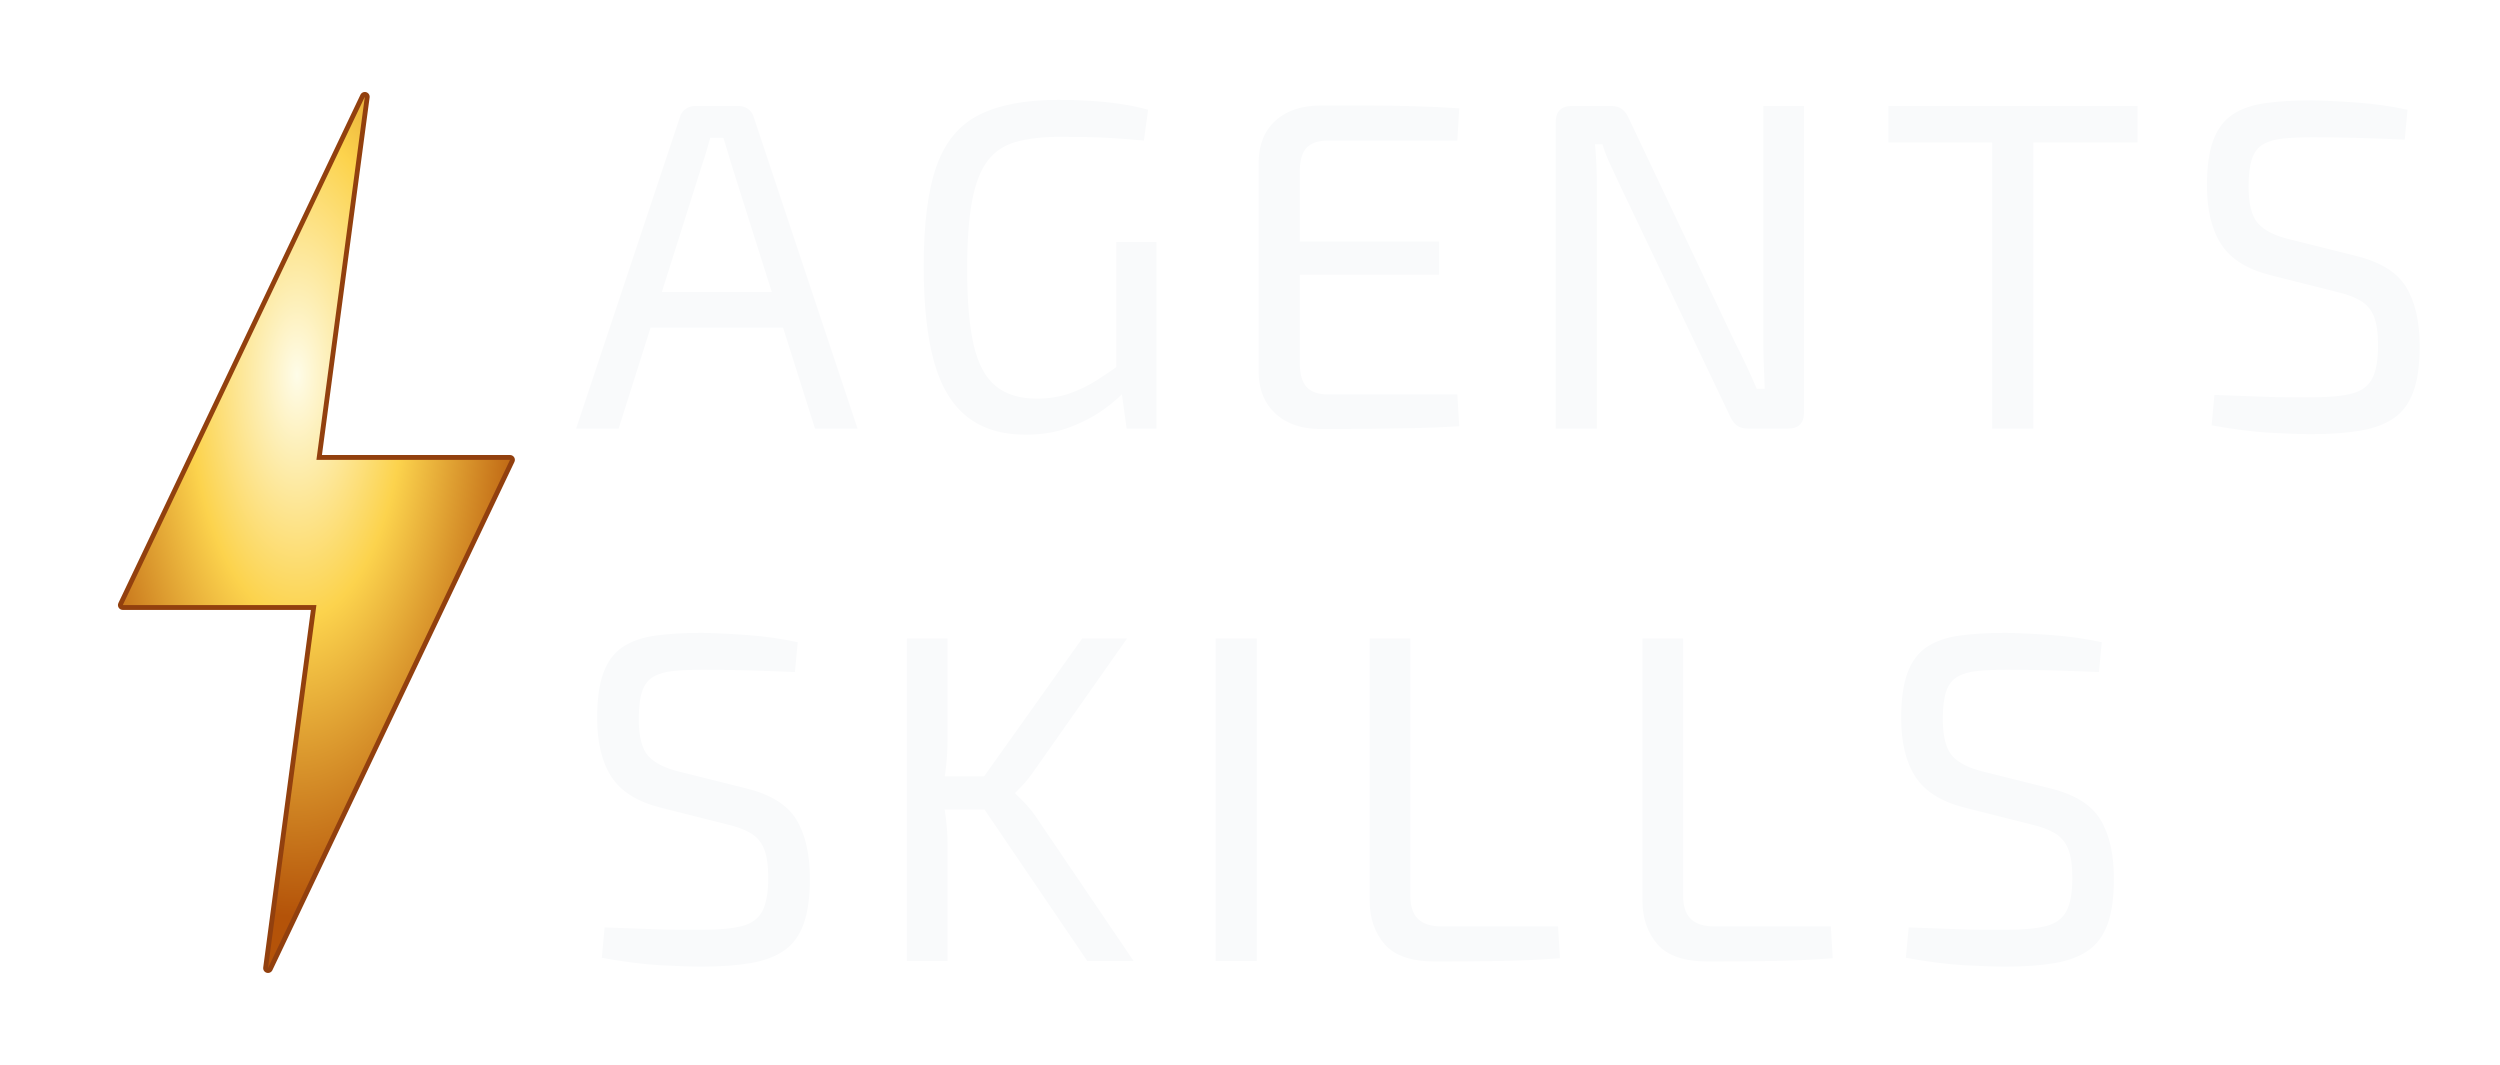
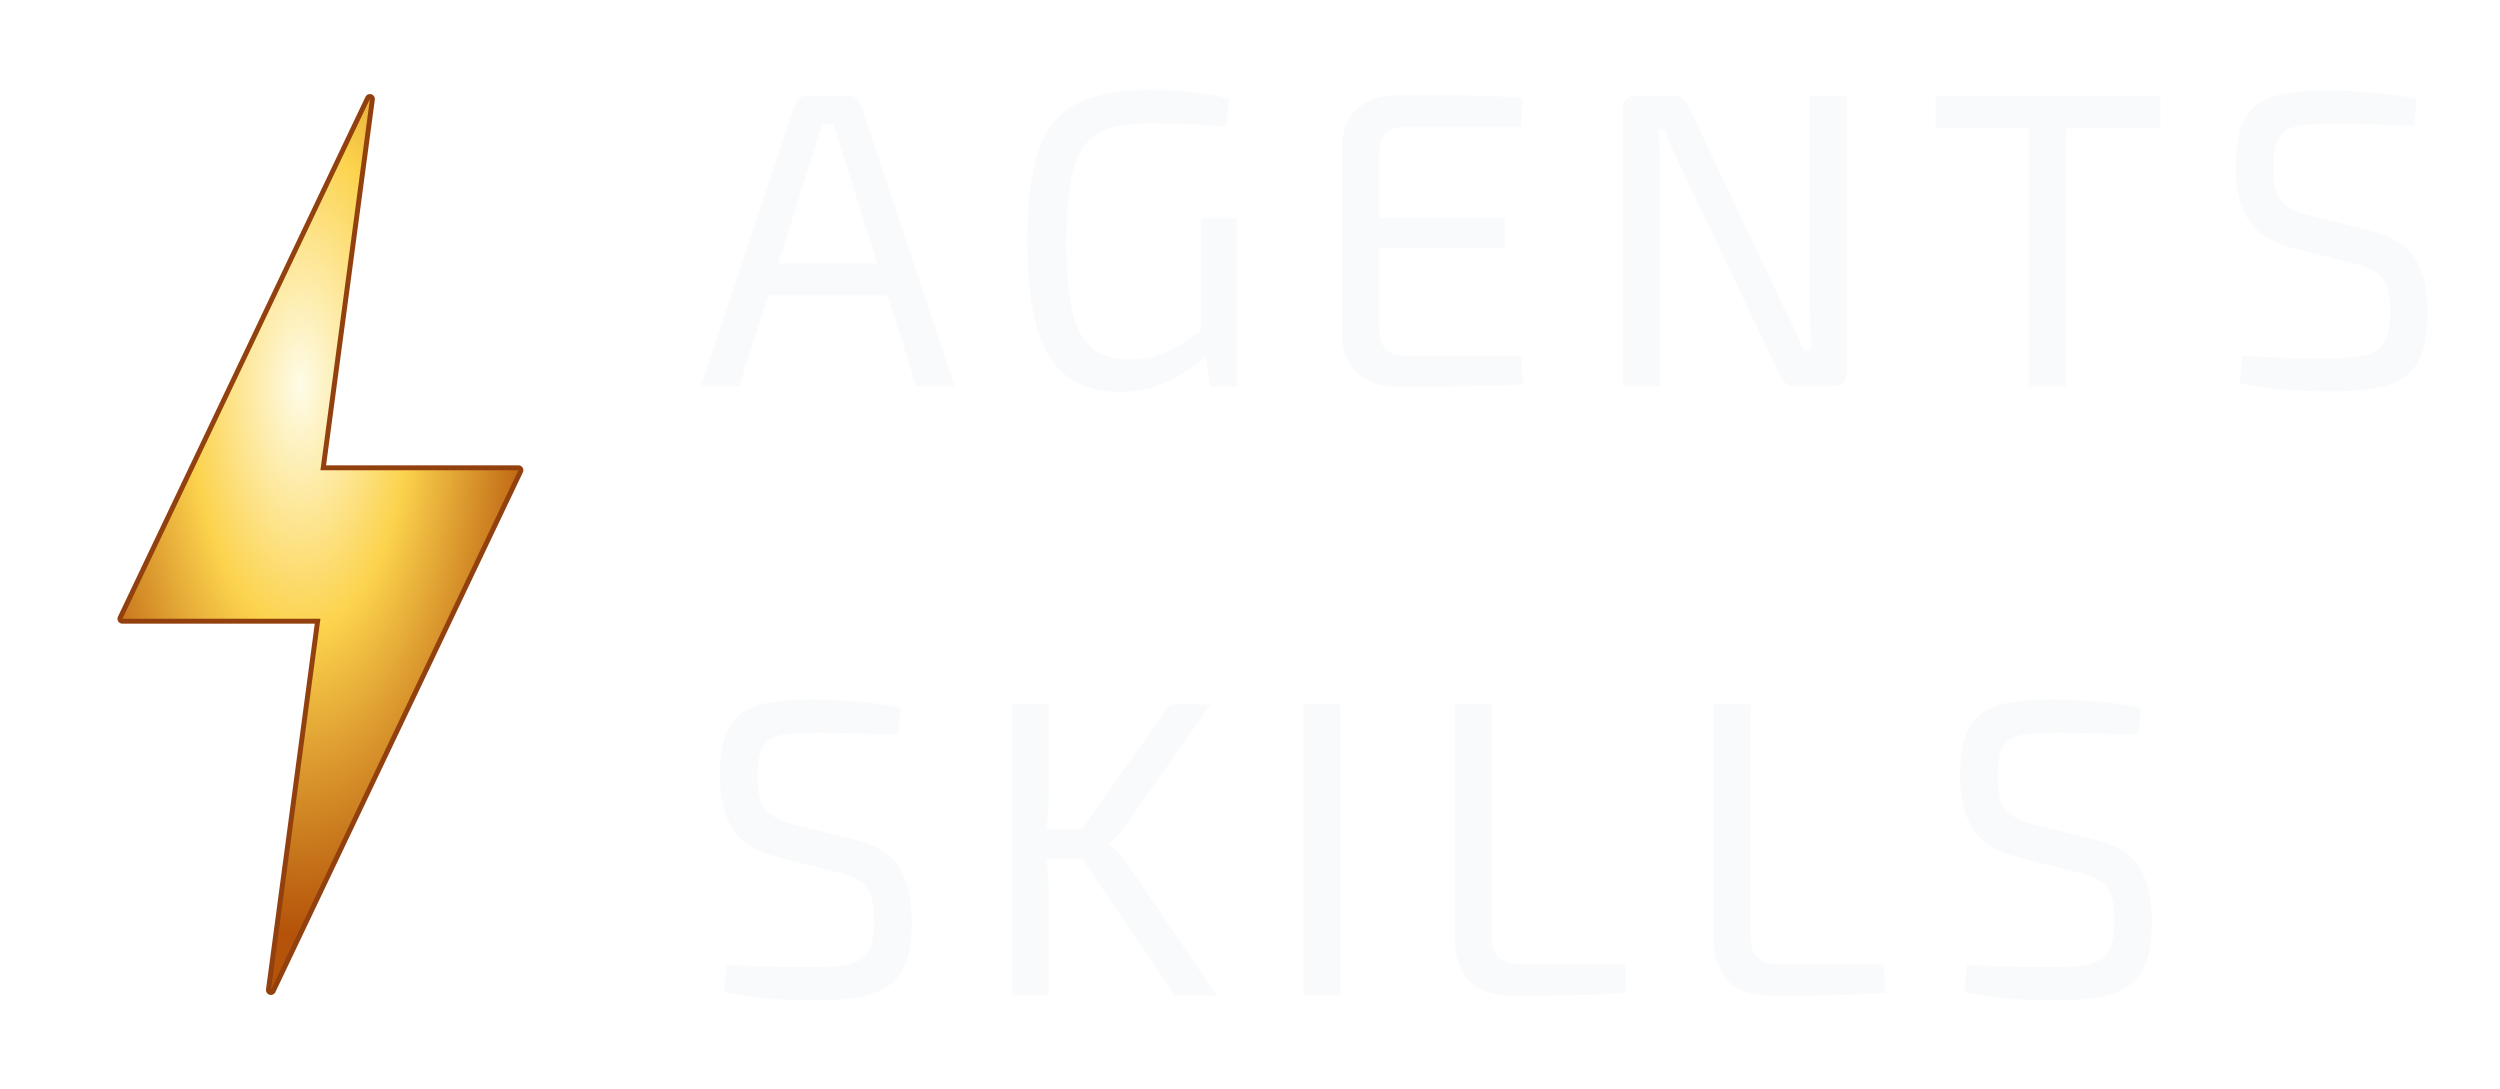
- <svg xmlns="http://www.w3.org/2000/svg" viewBox="0 0 385 164" width="385" height="164">
+ <svg xmlns="http://www.w3.org/2000/svg" viewBox="0 0 427 186" width="427" height="186">
  <defs>
    <radialGradient id="bolt" cx="45%" cy="32%" r="62%">
      <stop offset="0%" stop-color="#fefce8" />
      <stop offset="45%" stop-color="#fcd34d" />
      <stop offset="100%" stop-color="#b45309" />
    </radialGradient>
  </defs>
-   <g transform="translate(4, 0) scale(3.7273)">
+   <g transform="translate(4, 0) scale(4.2273)">
    <path d="M4 25 L14 4 L12 19 L20 19 L10 40 L12 25 Z" fill="url(#bolt)" stroke="#92400e" stroke-width="0.4" stroke-linejoin="round" paint-order="stroke" />
  </g>
-   <path d="M107.08 16.32L113.70 16.32Q114.57 16.32 115.22 16.79Q115.86 17.26 116.08 18.05L116.08 18.05L132.06 66L125.51 66L112.62 25.25Q112.34 24.24 112.01 23.20Q111.69 22.15 111.40 21.22L111.40 21.22L109.38 21.22Q109.10 22.15 108.81 23.20Q108.52 24.24 108.16 25.25L108.16 25.25L95.27 66L88.72 66L104.70 18.05Q104.92 17.26 105.57 16.79Q106.22 16.32 107.08 16.32L107.08 16.32ZM97.72 44.98L122.92 44.98L122.92 50.45L97.72 50.45L97.72 44.98ZM162.98 15.38L162.98 15.38Q165.50 15.38 167.88 15.53Q170.26 15.67 172.49 16.00Q174.72 16.32 176.81 16.90L176.81 16.90L176.16 21.65Q173.93 21.43 171.66 21.29Q169.39 21.14 167.30 21.11Q165.22 21.07 163.34 21.07L163.34 21.07Q159.31 21.07 156.54 21.83Q153.77 22.58 152.11 24.74Q150.46 26.90 149.70 30.94Q148.94 34.97 148.94 41.45L148.94 41.45Q148.94 48.79 149.95 53.15Q150.96 57.50 153.34 59.45Q155.71 61.39 159.67 61.39L159.67 61.39Q162.41 61.39 164.68 60.60Q166.94 59.81 168.92 58.55Q170.90 57.29 172.78 55.92L172.78 55.92L173.64 59.81Q172.34 61.32 170.08 62.98Q167.81 64.63 164.78 65.78Q161.76 66.94 157.94 66.94L157.94 66.94Q152.40 66.94 148.91 64.16Q145.42 61.39 143.83 55.67Q142.25 49.94 142.25 41.02L142.25 41.02Q142.25 31.15 144.23 25.57Q146.21 19.99 150.78 17.69Q155.35 15.38 162.98 15.38ZM171.91 37.27L178.10 37.27L178.10 66L173.50 66L172.49 58.66L171.91 57.22L171.91 37.27ZM203.41 16.25L203.41 16.25Q207.01 16.25 210.64 16.25Q214.28 16.25 217.84 16.36Q221.41 16.46 224.72 16.68L224.72 16.68L224.43 21.65L204.49 21.65Q202.26 21.65 201.21 22.76Q200.17 23.88 200.17 26.40L200.17 26.40L200.17 55.92Q200.17 58.44 201.21 59.59Q202.26 60.74 204.49 60.74L204.49 60.74L224.43 60.74L224.72 65.64Q221.41 65.86 217.84 65.93Q214.28 66 210.64 66.04Q207.01 66.07 203.41 66.07L203.41 66.07Q199.02 66.07 196.46 63.73Q193.90 61.39 193.83 57.43L193.83 57.43L193.83 24.89Q193.90 20.86 196.46 18.55Q199.02 16.25 203.41 16.25ZM195.13 42.31L195.13 37.20L221.62 37.20L221.62 42.31L195.13 42.31ZM271.55 16.32L277.82 16.32L277.82 63.48Q277.82 66 275.37 66L275.37 66L269.18 66Q268.10 66 267.45 65.50Q266.80 64.99 266.37 63.98L266.37 63.98L249.59 28.78Q248.94 27.34 248.08 25.54Q247.22 23.74 246.78 22.22L246.78 22.22L245.63 22.22Q245.78 23.81 245.85 25.46Q245.92 27.12 245.92 28.78L245.92 28.78L245.92 66L239.58 66L239.58 18.84Q239.58 16.32 242.10 16.32L242.10 16.32L248.08 16.32Q249.16 16.32 249.81 16.82Q250.46 17.33 250.89 18.34L250.89 18.34L267.16 52.68Q267.95 54.19 268.85 56.10Q269.75 58.01 270.54 59.88L270.54 59.88L271.77 59.88Q271.70 57.94 271.62 56.06Q271.55 54.19 271.55 52.32L271.55 52.32L271.55 16.32ZM306.79 16.32L313.13 16.32L313.13 66L306.79 66L306.79 16.32ZM290.81 16.32L329.18 16.32L329.18 21.94L290.81 21.94L290.81 16.32ZM356 15.46L356 15.46Q359.53 15.53 363.27 15.82Q367.02 16.10 370.76 16.90L370.76 16.90L370.33 21.50Q367.23 21.36 363.49 21.25Q359.74 21.14 356.29 21.14L356.29 21.14Q353.62 21.14 351.72 21.32Q349.81 21.50 348.58 22.19Q347.36 22.87 346.82 24.42Q346.28 25.97 346.28 28.70L346.28 28.70Q346.28 32.81 347.76 34.43Q349.23 36.05 352.54 36.84L352.54 36.84L362.62 39.36Q368.38 40.73 370.51 44.15Q372.63 47.57 372.63 53.33L372.63 53.33Q372.63 57.65 371.66 60.31Q370.69 62.98 368.67 64.38Q366.66 65.78 363.49 66.32Q360.32 66.86 356 66.86L356 66.86Q353.55 66.86 349.63 66.65Q345.70 66.43 340.59 65.50L340.59 65.50L341.02 60.82Q345.27 60.96 347.86 61.07Q350.46 61.18 352.33 61.18Q354.20 61.18 356.22 61.18L356.22 61.18Q360.03 61.18 362.23 60.60Q364.42 60.02 365.32 58.30Q366.22 56.57 366.22 53.18L366.22 53.18Q366.22 50.30 365.58 48.72Q364.93 47.14 363.52 46.31Q362.12 45.48 359.96 44.98L359.96 44.98L349.66 42.38Q344.26 41.02 342.07 37.63Q339.87 34.25 339.87 28.56L339.87 28.56Q339.87 24.24 340.84 21.61Q341.82 18.98 343.80 17.65Q345.78 16.32 348.80 15.89Q351.82 15.46 356 15.46Z" fill="#f9fafb" />
-   <path d="M108.09 97.46L108.09 97.46Q111.62 97.53 115.36 97.82Q119.10 98.10 122.85 98.90L122.85 98.90L122.42 103.50Q119.32 103.36 115.58 103.25Q111.83 103.14 108.38 103.14L108.38 103.14Q105.71 103.14 103.80 103.32Q101.90 103.50 100.67 104.19Q99.45 104.87 98.91 106.42Q98.37 107.97 98.37 110.70L98.37 110.70Q98.37 114.81 99.84 116.43Q101.32 118.05 104.63 118.84L104.63 118.84L114.71 121.36Q120.47 122.73 122.60 126.15Q124.72 129.57 124.72 135.33L124.72 135.33Q124.72 139.65 123.75 142.31Q122.78 144.98 120.76 146.38Q118.74 147.78 115.58 148.32Q112.41 148.86 108.09 148.86L108.09 148.86Q105.64 148.86 101.72 148.65Q97.79 148.43 92.68 147.50L92.68 147.50L93.11 142.82Q97.36 142.96 99.95 143.07Q102.54 143.18 104.42 143.18Q106.29 143.18 108.30 143.18L108.30 143.18Q112.12 143.18 114.32 142.60Q116.51 142.02 117.41 140.30Q118.31 138.57 118.31 135.18L118.31 135.18Q118.31 132.30 117.66 130.72Q117.02 129.14 115.61 128.31Q114.21 127.48 112.05 126.98L112.05 126.98L101.75 124.38Q96.35 123.02 94.16 119.63Q91.96 116.25 91.96 110.56L91.96 110.56Q91.96 106.24 92.93 103.61Q93.90 100.98 95.88 99.65Q97.86 98.32 100.89 97.89Q103.91 97.46 108.09 97.46ZM166.66 98.32L173.57 98.32L159.10 118.91Q158.45 119.85 157.84 120.53Q157.22 121.22 156.36 122.08L156.36 122.08L156.36 122.22Q157.30 123.09 158.09 123.95Q158.88 124.82 159.46 125.68L159.46 125.68L174.58 148L167.45 148L149.81 122.01L166.66 98.32ZM139.66 98.32L145.92 98.32L145.92 113.87Q145.92 116.03 145.70 117.98Q145.49 119.92 145.06 122.01L145.06 122.01Q145.42 124.02 145.67 126.04Q145.92 128.06 145.92 129.93L145.92 129.93L145.92 148L139.66 148L139.66 98.32ZM143.69 119.56L153.26 119.56L153.26 124.67L143.69 124.67L143.69 119.56ZM187.21 98.32L193.54 98.32L193.54 148L187.21 148L187.21 98.32ZM210.93 98.32L217.19 98.32L217.19 137.92Q217.19 140.37 218.38 141.52Q219.57 142.67 222.02 142.67L222.02 142.67L239.94 142.67L240.23 147.57Q235.55 147.93 230.69 148Q225.83 148.07 221.01 148.07L221.01 148.07Q215.54 148.07 213.23 145.41Q210.93 142.74 210.93 138.71L210.93 138.71L210.93 98.32ZM252.94 98.32L259.20 98.32L259.20 137.92Q259.20 140.37 260.39 141.52Q261.58 142.67 264.02 142.67L264.02 142.67L281.95 142.67L282.24 147.57Q277.56 147.93 272.70 148Q267.84 148.07 263.02 148.07L263.02 148.07Q257.54 148.07 255.24 145.41Q252.94 142.74 252.94 138.71L252.94 138.71L252.94 98.32ZM308.91 97.46L308.91 97.46Q312.44 97.53 316.18 97.82Q319.93 98.10 323.67 98.90L323.67 98.90L323.24 103.50Q320.14 103.36 316.40 103.25Q312.66 103.14 309.20 103.14L309.20 103.14Q306.54 103.14 304.63 103.32Q302.72 103.50 301.50 104.19Q300.27 104.87 299.73 106.42Q299.19 107.97 299.19 110.70L299.19 110.70Q299.19 114.81 300.67 116.43Q302.14 118.05 305.46 118.84L305.46 118.84L315.54 121.36Q321.30 122.73 323.42 126.15Q325.54 129.57 325.54 135.33L325.54 135.33Q325.54 139.65 324.57 142.31Q323.60 144.98 321.58 146.38Q319.57 147.78 316.40 148.32Q313.23 148.86 308.91 148.86L308.91 148.86Q306.46 148.86 302.54 148.65Q298.62 148.43 293.50 147.50L293.50 147.50L293.94 142.82Q298.18 142.96 300.78 143.07Q303.37 143.18 305.24 143.18Q307.11 143.18 309.13 143.18L309.13 143.18Q312.94 143.18 315.14 142.60Q317.34 142.02 318.24 140.30Q319.14 138.57 319.14 135.18L319.14 135.18Q319.14 132.30 318.49 130.72Q317.84 129.14 316.44 128.31Q315.03 127.48 312.87 126.98L312.87 126.98L302.58 124.38Q297.18 123.02 294.98 119.63Q292.78 116.25 292.78 110.56L292.78 110.56Q292.78 106.24 293.76 103.61Q294.73 100.98 296.71 99.65Q298.69 98.32 301.71 97.89Q304.74 97.46 308.91 97.46Z" fill="#f9fafb" />
+   <path d="M138.08 16.32L144.70 16.32Q145.57 16.32 146.22 16.79Q146.86 17.26 147.08 18.05L147.08 18.05L163.06 66L156.51 66L143.62 25.25Q143.34 24.24 143.01 23.20Q142.69 22.15 142.40 21.22L142.40 21.22L140.38 21.22Q140.10 22.15 139.81 23.20Q139.52 24.24 139.16 25.25L139.16 25.25L126.27 66L119.72 66L135.70 18.05Q135.92 17.26 136.57 16.79Q137.22 16.32 138.08 16.32L138.08 16.32ZM128.72 44.98L153.92 44.98L153.92 50.45L128.72 50.45L128.72 44.98ZM196.18 15.38L196.18 15.38Q198.70 15.38 201.08 15.53Q203.46 15.67 205.69 16.00Q207.92 16.32 210.01 16.90L210.01 16.90L209.36 21.65Q207.13 21.43 204.86 21.29Q202.59 21.14 200.50 21.11Q198.42 21.07 196.54 21.07L196.54 21.07Q192.51 21.07 189.74 21.83Q186.97 22.58 185.31 24.74Q183.66 26.90 182.90 30.94Q182.14 34.97 182.14 41.45L182.14 41.45Q182.14 48.79 183.15 53.15Q184.16 57.50 186.54 59.45Q188.91 61.39 192.87 61.39L192.87 61.39Q195.61 61.39 197.88 60.60Q200.14 59.81 202.12 58.55Q204.10 57.29 205.98 55.92L205.98 55.92L206.84 59.81Q205.54 61.32 203.28 62.98Q201.01 64.63 197.98 65.78Q194.96 66.94 191.14 66.94L191.14 66.94Q185.60 66.94 182.11 64.16Q178.62 61.39 177.03 55.67Q175.45 49.94 175.45 41.02L175.45 41.02Q175.45 31.15 177.43 25.57Q179.41 19.99 183.98 17.69Q188.55 15.38 196.18 15.38ZM205.11 37.27L211.30 37.27L211.30 66L206.70 66L205.69 58.66L205.11 57.22L205.11 37.27ZM238.81 16.25L238.81 16.25Q242.41 16.25 246.04 16.25Q249.68 16.25 253.24 16.36Q256.81 16.46 260.12 16.68L260.12 16.68L259.83 21.65L239.89 21.65Q237.66 21.65 236.61 22.76Q235.57 23.88 235.57 26.40L235.57 26.40L235.57 55.92Q235.57 58.44 236.61 59.59Q237.66 60.74 239.89 60.74L239.89 60.74L259.83 60.74L260.12 65.64Q256.81 65.86 253.24 65.93Q249.68 66 246.04 66.04Q242.41 66.07 238.81 66.07L238.81 66.07Q234.42 66.07 231.86 63.73Q229.30 61.39 229.23 57.43L229.23 57.43L229.23 24.89Q229.30 20.86 231.86 18.55Q234.42 16.25 238.81 16.25ZM230.53 42.31L230.53 37.20L257.02 37.20L257.02 42.31L230.53 42.31ZM309.15 16.32L315.42 16.32L315.42 63.48Q315.42 66 312.97 66L312.97 66L306.78 66Q305.70 66 305.05 65.50Q304.40 64.99 303.97 63.98L303.97 63.98L287.19 28.78Q286.54 27.34 285.68 25.54Q284.82 23.74 284.38 22.22L284.38 22.22L283.23 22.22Q283.38 23.81 283.45 25.46Q283.52 27.12 283.52 28.78L283.52 28.78L283.52 66L277.18 66L277.18 18.84Q277.18 16.32 279.70 16.32L279.70 16.32L285.68 16.32Q286.76 16.32 287.41 16.82Q288.06 17.33 288.49 18.34L288.49 18.34L304.76 52.68Q305.55 54.19 306.45 56.10Q307.35 58.01 308.14 59.88L308.14 59.88L309.37 59.88Q309.30 57.94 309.22 56.06Q309.15 54.19 309.15 52.32L309.15 52.32L309.15 16.32ZM346.59 16.32L352.93 16.32L352.93 66L346.59 66L346.59 16.32ZM330.61 16.32L368.98 16.32L368.98 21.94L330.61 21.94L330.61 16.32ZM398.00 15.46L398.00 15.46Q401.53 15.53 405.27 15.82Q409.02 16.10 412.76 16.90L412.76 16.90L412.33 21.50Q409.23 21.36 405.49 21.25Q401.74 21.14 398.29 21.14L398.29 21.14Q395.62 21.14 393.72 21.32Q391.81 21.50 390.58 22.19Q389.36 22.87 388.82 24.42Q388.28 25.97 388.28 28.70L388.28 28.70Q388.28 32.81 389.76 34.43Q391.23 36.05 394.54 36.84L394.54 36.84L404.62 39.36Q410.38 40.73 412.51 44.15Q414.63 47.57 414.63 53.33L414.63 53.33Q414.63 57.65 413.66 60.31Q412.69 62.98 410.67 64.38Q408.66 65.78 405.49 66.32Q402.32 66.86 398.00 66.86L398.00 66.86Q395.55 66.86 391.63 66.65Q387.70 66.43 382.59 65.50L382.59 65.50L383.02 60.82Q387.27 60.96 389.86 61.07Q392.46 61.18 394.33 61.18Q396.20 61.18 398.22 61.18L398.22 61.18Q402.03 61.18 404.23 60.60Q406.42 60.02 407.32 58.30Q408.22 56.57 408.22 53.18L408.22 53.18Q408.22 50.30 407.58 48.72Q406.93 47.14 405.52 46.31Q404.12 45.48 401.96 44.98L401.96 44.98L391.66 42.38Q386.26 41.02 384.07 37.63Q381.87 34.25 381.87 28.56L381.87 28.56Q381.87 24.24 382.84 21.61Q383.82 18.98 385.80 17.65Q387.78 16.32 390.80 15.89Q393.82 15.46 398.00 15.46Z" fill="#f9fafb" />
+   <path d="M139.09 119.46L139.09 119.46Q142.62 119.53 146.36 119.82Q150.10 120.10 153.85 120.90L153.85 120.90L153.42 125.50Q150.32 125.36 146.58 125.25Q142.83 125.14 139.38 125.14L139.38 125.14Q136.71 125.14 134.80 125.32Q132.90 125.50 131.67 126.19Q130.45 126.87 129.91 128.42Q129.37 129.97 129.37 132.70L129.37 132.70Q129.37 136.81 130.84 138.43Q132.32 140.05 135.63 140.84L135.63 140.84L145.71 143.36Q151.47 144.73 153.60 148.15Q155.72 151.57 155.72 157.33L155.72 157.33Q155.72 161.65 154.75 164.31Q153.78 166.98 151.76 168.38Q149.74 169.78 146.58 170.32Q143.41 170.86 139.09 170.86L139.09 170.86Q136.64 170.86 132.72 170.65Q128.79 170.43 123.68 169.50L123.68 169.50L124.11 164.82Q128.36 164.96 130.95 165.07Q133.54 165.18 135.42 165.18Q137.29 165.18 139.30 165.18L139.30 165.18Q143.12 165.18 145.32 164.60Q147.51 164.02 148.41 162.30Q149.31 160.57 149.31 157.18L149.31 157.18Q149.31 154.30 148.66 152.72Q148.02 151.14 146.61 150.31Q145.21 149.48 143.05 148.98L143.05 148.98L132.75 146.38Q127.35 145.02 125.16 141.63Q122.96 138.25 122.96 132.56L122.96 132.56Q122.96 128.24 123.93 125.61Q124.90 122.98 126.88 121.65Q128.86 120.32 131.89 119.89Q134.91 119.46 139.09 119.46ZM199.86 120.32L206.77 120.32L192.30 140.91Q191.65 141.85 191.04 142.53Q190.42 143.22 189.56 144.08L189.56 144.08L189.56 144.22Q190.50 145.09 191.29 145.95Q192.08 146.82 192.66 147.68L192.66 147.68L207.78 170L200.65 170L183.01 144.01L199.86 120.32ZM172.86 120.32L179.12 120.32L179.12 135.87Q179.12 138.03 178.90 139.98Q178.69 141.92 178.26 144.01L178.26 144.01Q178.62 146.02 178.87 148.04Q179.12 150.06 179.12 151.93L179.12 151.93L179.12 170L172.86 170L172.86 120.32ZM176.89 141.56L186.46 141.56L186.46 146.67L176.89 146.67L176.89 141.56ZM222.61 120.32L228.94 120.32L228.94 170L222.61 170L222.61 120.32ZM248.53 120.32L254.79 120.32L254.79 159.92Q254.79 162.37 255.98 163.52Q257.17 164.67 259.62 164.67L259.62 164.67L277.54 164.67L277.83 169.57Q273.15 169.93 268.29 170Q263.43 170.07 258.61 170.07L258.61 170.07Q253.14 170.07 250.83 167.41Q248.53 164.74 248.53 160.71L248.53 160.71L248.53 120.32ZM292.74 120.32L299 120.32L299 159.92Q299 162.37 300.19 163.52Q301.38 164.67 303.82 164.67L303.82 164.67L321.75 164.67L322.04 169.57Q317.36 169.93 312.50 170Q307.64 170.07 302.82 170.07L302.82 170.07Q297.34 170.07 295.04 167.41Q292.74 164.74 292.74 160.71L292.74 160.71L292.74 120.32ZM350.91 119.46L350.91 119.46Q354.44 119.53 358.18 119.82Q361.93 120.10 365.67 120.90L365.67 120.90L365.24 125.50Q362.14 125.36 358.40 125.25Q354.66 125.14 351.20 125.14L351.20 125.14Q348.54 125.14 346.63 125.32Q344.72 125.50 343.50 126.19Q342.27 126.87 341.73 128.42Q341.19 129.97 341.19 132.70L341.19 132.70Q341.19 136.81 342.67 138.43Q344.14 140.05 347.46 140.84L347.46 140.84L357.54 143.36Q363.30 144.73 365.42 148.15Q367.54 151.57 367.54 157.33L367.54 157.33Q367.54 161.65 366.57 164.31Q365.60 166.98 363.58 168.38Q361.57 169.78 358.40 170.32Q355.23 170.86 350.91 170.86L350.91 170.86Q348.46 170.86 344.54 170.65Q340.62 170.43 335.50 169.50L335.50 169.50L335.94 164.82Q340.18 164.96 342.78 165.07Q345.37 165.18 347.24 165.18Q349.11 165.18 351.13 165.18L351.13 165.18Q354.94 165.18 357.14 164.60Q359.34 164.02 360.24 162.30Q361.14 160.57 361.14 157.18L361.14 157.18Q361.14 154.30 360.49 152.72Q359.84 151.14 358.44 150.31Q357.03 149.48 354.87 148.98L354.87 148.98L344.58 146.38Q339.18 145.02 336.98 141.63Q334.78 138.25 334.78 132.56L334.78 132.56Q334.78 128.24 335.76 125.61Q336.73 122.98 338.71 121.65Q340.69 120.32 343.71 119.89Q346.74 119.46 350.91 119.46Z" fill="#f9fafb" />
</svg>
